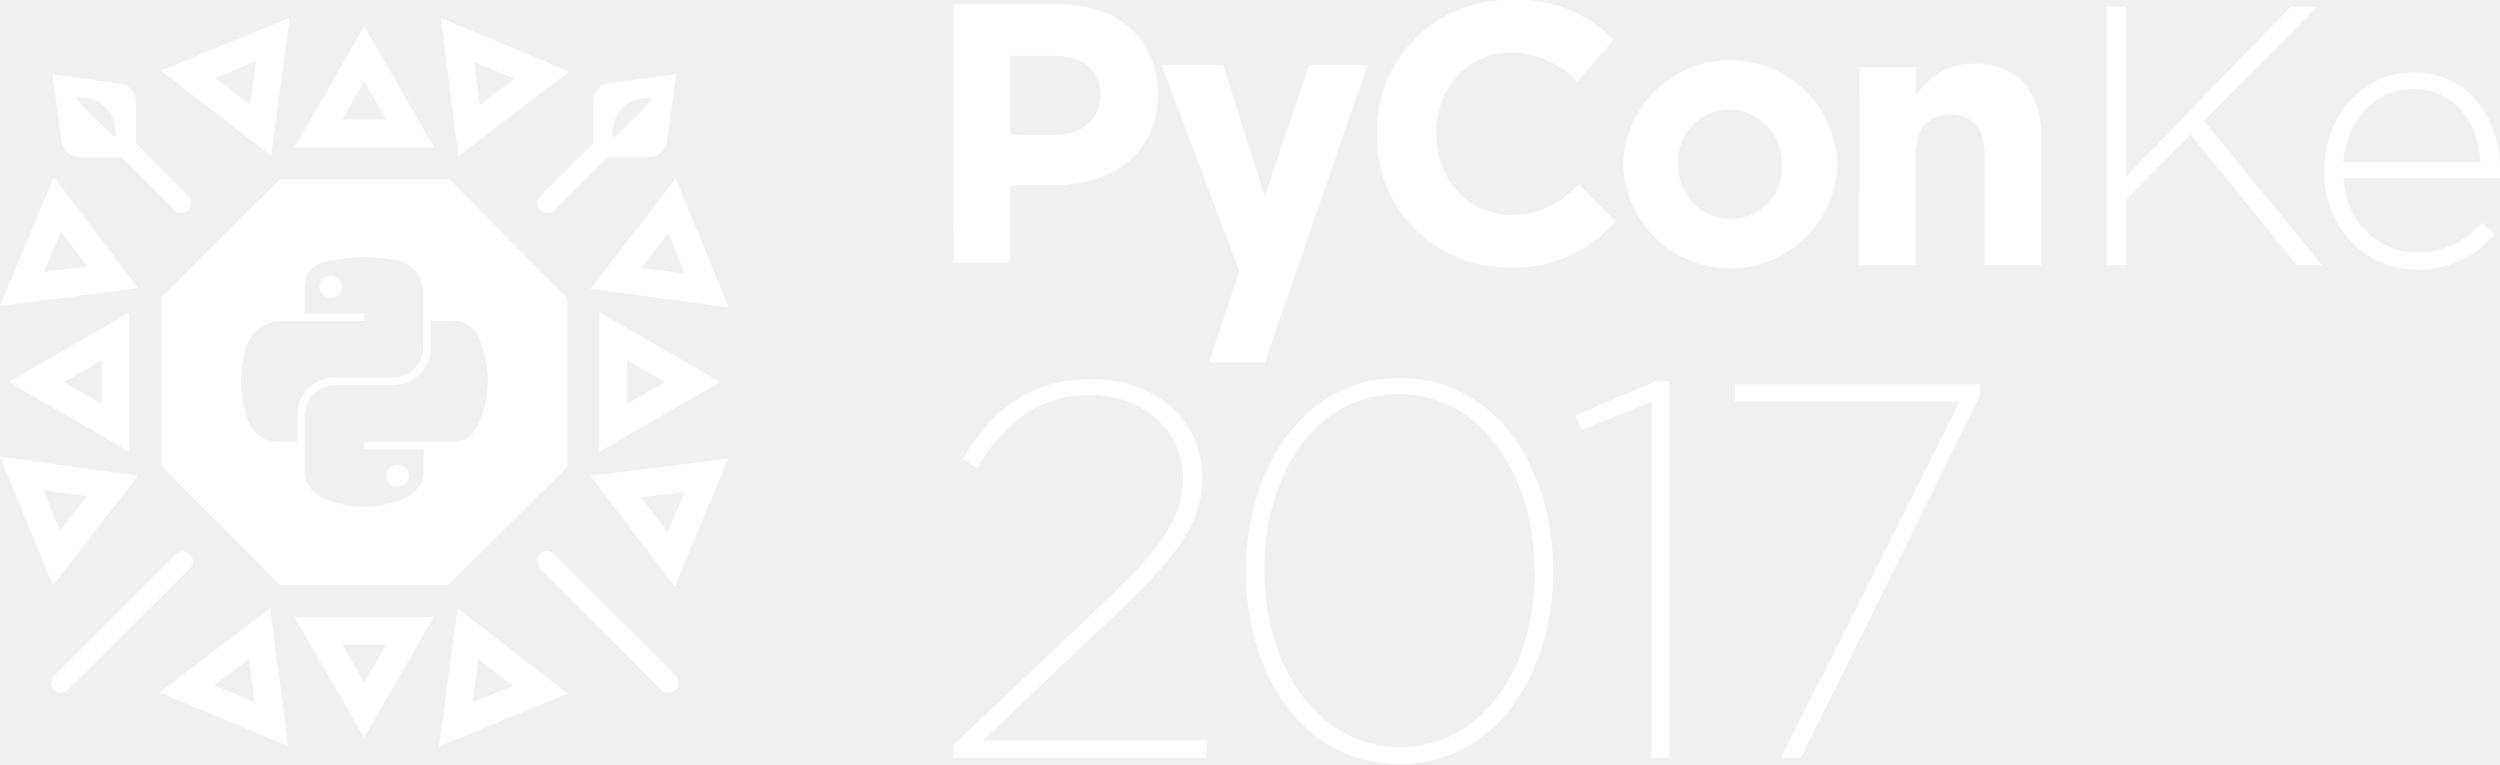
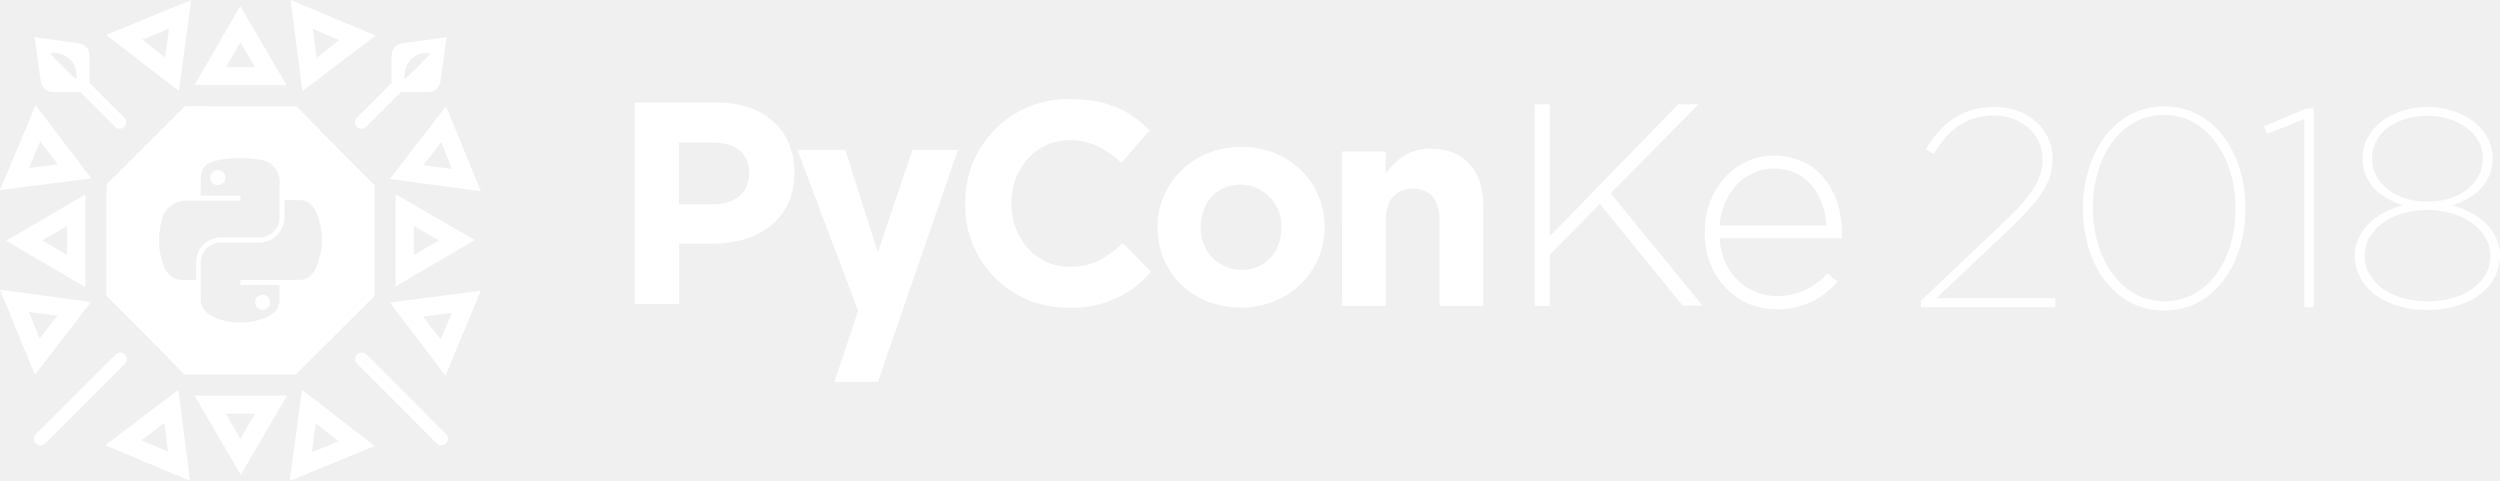
- <svg xmlns="http://www.w3.org/2000/svg" viewBox="0 0 220.71 67.45">
+ <svg xmlns="http://www.w3.org/2000/svg" viewBox="0 0 378.36 72.78">
  <defs>
    <style>.cls-1{fill:#fff;}</style>
  </defs>
  <g id="Layer_2" data-name="Layer 2">
-     <g id="Layer_2-2" data-name="Layer 2">
+     <g id="Layer_1-2" data-name="Layer 1">
      <g id="_Group_" data-name="&lt;Group&gt;">
        <g id="_Group_2" data-name="&lt;Group&gt;">
          <g id="_Group_3" data-name="&lt;Group&gt;">
            <g id="_Group_4" data-name="&lt;Group&gt;">
-               <path id="_Compound_Path_" data-name="&lt;Compound Path&gt;" class="cls-1" d="M84.15.39h9.32c5.44,0,8.74,3.23,8.74,7.89v.07c0,5.28-4.11,8-9.23,8H89.17v6.85h-5Zm9,11.51c2.51,0,4-1.5,4-3.46V8.38c0-2.25-1.56-3.46-4.07-3.46H89.17v7Z" />
-               <path id="_Compound_Path_2" data-name="&lt;Compound Path&gt;" class="cls-1" d="M121.55,11.87V11.8A11.6,11.6,0,0,1,133.45,0a11.77,11.77,0,0,1,9,3.52L139.25,7.2a8.42,8.42,0,0,0-5.84-2.58c-3.85,0-6.62,3.19-6.62,7.11v.07c0,3.91,2.71,7.17,6.62,7.17,2.61,0,4.21-1,6-2.67l3.19,3.23a11.66,11.66,0,0,1-9.36,4.07A11.52,11.52,0,0,1,121.55,11.87Z" />
-               <path id="_Compound_Path_3" data-name="&lt;Compound Path&gt;" class="cls-1" d="M143.3,14.57v-.06a9.46,9.46,0,0,1,18.91-.07v.07a9.46,9.46,0,0,1-18.91.06Zm14,0v-.06a4.64,4.64,0,0,0-4.6-4.83,4.48,4.48,0,0,0-4.53,4.76v.07a4.64,4.64,0,0,0,4.6,4.82A4.48,4.48,0,0,0,157.31,14.57Z" />
-               <path id="_Compound_Path_4" data-name="&lt;Compound Path&gt;" class="cls-1" d="M164.16,5.93h5V8.41a6.18,6.18,0,0,1,5.12-2.8c3.75,0,5.93,2.48,5.93,6.49V23.41h-5V13.66c0-2.35-1.11-3.55-3-3.55s-3.1,1.21-3.1,3.55v9.75h-5Z" />
-               <g id="_Group_5" data-name="&lt;Group&gt;">
-                 <path id="_Compound_Path_5" data-name="&lt;Compound Path&gt;" class="cls-1" d="M186,.59h1.7v15l14.54-15h2.31l-10,10.07L205,23.41h-2.22l-9.39-11.54-5.67,5.74v5.8H186Z" />
-                 <path id="_Compound_Path_6" data-name="&lt;Compound Path&gt;" class="cls-1" d="M205.2,15.13v-.07c0-4.82,3.39-8.67,7.89-8.67,4.66,0,7.63,3.78,7.63,8.7a4.15,4.15,0,0,1,0,.65H206.89c.29,4.14,3.26,6.55,6.52,6.55a7.47,7.47,0,0,0,5.7-2.61l1.11,1a8.74,8.74,0,0,1-6.88,3.13C209,23.8,205.2,20.31,205.2,15.13ZM219,14.31c-.23-3.36-2.15-6.45-6-6.45-3.29,0-5.84,2.77-6.13,6.45Z" />
-               </g>
-               <polygon id="_Path_" data-name="&lt;Path&gt;" class="cls-1" points="115.58 5.74 111.66 17.34 107.97 5.74 102.55 5.74 109.42 23.95 106.74 32 111.66 32 120.73 5.74 115.58 5.74" />
+               <path id="_Path_" data-name="&lt;Path&gt;" class="cls-1" d="M33,25.75a1.14,1.14,0,1,0,1.11,1.14A1.13,1.13,0,0,0,33,25.75Z" />
+               <path id="_Path_2" data-name="&lt;Path&gt;" class="cls-1" d="M39.72,46.89a1.14,1.14,0,1,0-1.12-1.14A1.13,1.13,0,0,0,39.72,46.89Z" />
+               <path id="_Compound_Path_" data-name="&lt;Compound Path&gt;" class="cls-1" d="M44.84,16.11,28,16.07,16.11,27.94l0,16.82L27.94,56.67l16.82,0L56.67,44.84l0-16.82ZM29.69,42.36H27.64c-1.73,0-2.74-1.26-3.16-3a11.16,11.16,0,0,1,0-6,3.72,3.72,0,0,1,3.72-3h8.18v-.75h-6V27.26c0-1.71.46-2.65,3-3.09a16.71,16.71,0,0,1,2.84-.24,18,18,0,0,1,3.1.24,3.32,3.32,0,0,1,3,3.09v5.66a3,3,0,0,1-3,3H33.4a3.78,3.78,0,0,0-3.71,3.69Zm18.57-3c-.6,1.81-1.24,3-3,3H36.38v.75h5.94v2.27c0,1.72-1.48,2.59-3,3a10,10,0,0,1-5.94,0c-1.57-.46-3-1.41-3-3V39.72a3,3,0,0,1,3-3h5.94a3.82,3.82,0,0,0,3.72-3.77V30.28h2.23c1.73,0,2.55,1.3,3,3A10.16,10.16,0,0,1,48.26,39.34Z" />
            </g>
+             <path id="_Compound_Path_2" data-name="&lt;Compound Path&gt;" class="cls-1" d="M36.39,6.36l2.19,3.8H34.2l2.19-3.8m0-5.49-6.95,12h13.9l-7-12Z" />
+             <path id="_Compound_Path_3" data-name="&lt;Compound Path&gt;" class="cls-1" d="M62.62,34.2l3.8,2.19-3.8,2.19V34.2m-2.75-4.76v13.9l12-7-12-6.95Z" />
+             <path id="_Compound_Path_4" data-name="&lt;Compound Path&gt;" class="cls-1" d="M38.58,62.62l-2.19,3.8-2.19-3.8h4.38m4.76-2.75H29.44l7,12,7-12Z" />
+             <path id="_Compound_Path_5" data-name="&lt;Compound Path&gt;" class="cls-1" d="M10.16,34.2v4.38l-3.8-2.19,3.8-2.19m2.75-4.76-12,7,12,7V29.44Z" />
+             <path id="_Compound_Path_6" data-name="&lt;Compound Path&gt;" class="cls-1" d="M25.58,4.35,25,8.69,21.52,6l4.06-1.66M28.94,0,16.07,5.28l11,8.5L28.94,0Z" />
+             <path id="_Compound_Path_7" data-name="&lt;Compound Path&gt;" class="cls-1" d="M47.36,4.39l4,1.7L47.91,8.75l-.55-4.36M44,0l1.76,13.79L56.85,5.39,44,0Z" />
+             <path id="_Compound_Path_8" data-name="&lt;Compound Path&gt;" class="cls-1" d="M66.77,21.52l1.66,4.06L64.09,25l2.68-3.47m.73-5.45-8.5,11,13.78,1.86L67.5,16.07Z" />
+             <path id="_Compound_Path_9" data-name="&lt;Compound Path&gt;" class="cls-1" d="M68.39,47.36l-1.7,4L64,47.91l4.35-.55M72.76,44,59,45.79l8.42,11.06L72.76,44Z" />
+             <path id="_Compound_Path_10" data-name="&lt;Compound Path&gt;" class="cls-1" d="M47.79,64.09l3.47,2.68L47.2,68.43l.59-4.34M45.71,59,43.84,72.78,56.71,67.5l-11-8.5Z" />
+             <path id="_Compound_Path_11" data-name="&lt;Compound Path&gt;" class="cls-1" d="M24.87,64l.56,4.35-4.05-1.7L24.87,64M27,59,15.93,67.39l12.83,5.37L27,59Z" />
+             <path id="_Compound_Path_12" data-name="&lt;Compound Path&gt;" class="cls-1" d="M4.35,47.2l4.34.59L6,51.26,4.35,47.2M0,43.84,5.28,56.71l8.5-11L0,43.84Z" />
+             <path id="_Compound_Path_13" data-name="&lt;Compound Path&gt;" class="cls-1" d="M6.09,21.38l2.66,3.49-4.36.56,1.7-4.05m-.7-5.45L0,28.76,13.81,27,5.39,15.93Z" />
+           </g>
+           <g id="_Group_5" data-name="&lt;Group&gt;">
            <g id="_Group_6" data-name="&lt;Group&gt;">
-               <path id="_Compound_Path_7" data-name="&lt;Compound Path&gt;" class="cls-1" d="M84.15,65.8,98,52.67c5.23-4.9,6.45-7.67,6.45-10.5,0-4.1-3.53-7.3-8.19-7.3s-7.72,2.59-10,6.45L85,40.52c2.45-4.19,5.89-7.06,11.39-7.06,5.74,0,9.75,3.81,9.75,8.57v.09c0,3.53-1.51,6.31-7.06,11.58L86.74,65.38h19.82v1.51H84.15Z" />
-               <path id="_Compound_Path_8" data-name="&lt;Compound Path&gt;" class="cls-1" d="M110,50.46v-.09c0-9,5.08-17,13.56-17s13.56,7.91,13.56,17v.09c0,9-5.08,17-13.56,17S110,59.54,110,50.46Zm25.47,0v-.09c0-8.1-4.47-15.58-12-15.58s-11.86,7.34-11.86,15.49v.09c0,8.1,4.47,15.58,12,15.58S135.52,58.6,135.52,50.5Z" />
-               <path id="_Compound_Path_9" data-name="&lt;Compound Path&gt;" class="cls-1" d="M145.83,35.44l-6.21,2.5-.52-1.27,7.06-3h1.22V66.89h-1.55Z" />
-               <path id="_Compound_Path_10" data-name="&lt;Compound Path&gt;" class="cls-1" d="M173,35.44H153.17V33.93h21.61V35L159,66.89h-1.74Z" />
+               <path id="_Compound_Path_14" data-name="&lt;Compound Path&gt;" class="cls-1" d="M18.81,17.81l-5.27-5.27V8.38A1.84,1.84,0,0,0,12,6.56L5.24,5.63l.93,6.72A1.83,1.83,0,0,0,8,13.93h4.16l5.27,5.27a1,1,0,0,0,.69.29,1,1,0,0,0,.7-.29A1,1,0,0,0,18.81,17.81Zm-7.23-6.06a.67.67,0,0,0,0,.1l-.11.11s-.26-.22-.63-.57-.85-.81-1.34-1.28c-.27-.28-.53-.54-.77-.8l-.09-.09L8.2,8.77c-.34-.37-.56-.63-.56-.63L7.75,8h.1A1.7,1.7,0,0,1,8.1,8a3.38,3.38,0,0,1,.79.07,3.88,3.88,0,0,1,.9.32,3.87,3.87,0,0,1,.43.27A3,3,0,0,1,10.6,9a2.37,2.37,0,0,1,.33.38,2.72,2.72,0,0,1,.27.42,2.75,2.75,0,0,1,.15.36,3.86,3.86,0,0,1,.17.55,3.38,3.38,0,0,1,.07.79A1.78,1.78,0,0,1,11.58,11.75Z" />
+               <path id="_Compound_Path_15" data-name="&lt;Compound Path&gt;" class="cls-1" d="M54,19.2a1,1,0,0,0,.7.29,1,1,0,0,0,.69-.29l5.27-5.27h4.16a1.85,1.85,0,0,0,1.83-1.58l.93-6.72-6.72.93a1.84,1.84,0,0,0-1.59,1.82v4.16L54,17.81A1,1,0,0,0,54,19.2Zm7.22-7.7a3.38,3.38,0,0,1,.07-.79,3.86,3.86,0,0,1,.17-.55,2.75,2.75,0,0,1,.15-.36,3.74,3.74,0,0,1,.27-.42,3.58,3.58,0,0,1,.71-.71,3.35,3.35,0,0,1,1.33-.59A3.38,3.38,0,0,1,64.68,8a1.7,1.7,0,0,1,.25,0H65l.11.11s-.22.26-.56.63l-.43.45-.09.09c-.24.26-.5.52-.77.8-.48.47-1,.94-1.34,1.28l-.62.57-.12-.11a.67.67,0,0,0,0-.1A1.78,1.78,0,0,1,61.19,11.5Z" />
+             </g>
+             <g id="_Group_7" data-name="&lt;Group&gt;">
+               <path id="_Path_3" data-name="&lt;Path&gt;" class="cls-1" d="M66.81,67.41a1,1,0,0,1-.71-.29L54,55a1,1,0,0,1,1.41-1.41L67.51,65.71a1,1,0,0,1,0,1.41A1,1,0,0,1,66.81,67.41Z" />
+             </g>
+             <g id="_Group_8" data-name="&lt;Group&gt;">
+               <path id="_Path_4" data-name="&lt;Path&gt;" class="cls-1" d="M6.12,67.41a1,1,0,0,1-.7-.29,1,1,0,0,1,0-1.41L17.51,53.63a1,1,0,0,1,1.4,0,1,1,0,0,1,0,1.41L6.83,67.12A1,1,0,0,1,6.12,67.41Z" />
            </g>
          </g>
-           <g id="_Group_7" data-name="&lt;Group&gt;">
-             <g id="_Group_8" data-name="&lt;Group&gt;">
-               <g id="_Group_9" data-name="&lt;Group&gt;">
-                 <ellipse id="_Path_2" data-name="&lt;Path&gt;" class="cls-1" cx="29.19" cy="25.32" rx="0.99" ry="1" />
-                 <ellipse id="_Path_3" data-name="&lt;Path&gt;" class="cls-1" cx="35.1" cy="42" rx="0.99" ry="1" />
-                 <path id="_Compound_Path_11" data-name="&lt;Compound Path&gt;" class="cls-1" d="M39.63,15.8l-14.86,0L14.24,26.26l0,14.86L24.7,51.65l14.86,0L50.09,41.19l0-14.86ZM26.24,39H24.43c-1.53,0-2.42-1.11-2.79-2.66a9.82,9.82,0,0,1,0-5.34,3.28,3.28,0,0,1,3.28-2.66h7.23v-.67H26.89v-2c0-1.52.4-2.34,2.63-2.73A15,15,0,0,1,32,22.71a16.39,16.39,0,0,1,2.74.21,2.93,2.93,0,0,1,2.63,2.73v5a2.65,2.65,0,0,1-2.63,2.67H29.52a3.34,3.34,0,0,0-3.28,3.27Zm16.42-2.66C42.13,37.93,41.56,39,40,39H32.15v.67H37.4v2c0,1.52-1.3,2.29-2.63,2.67a8.79,8.79,0,0,1-5.25,0c-1.39-.41-2.63-1.25-2.63-2.67v-5A2.68,2.68,0,0,1,29.52,34h5.25a3.37,3.37,0,0,0,3.28-3.33V28.33h2c1.53,0,2.25,1.14,2.63,2.66A9,9,0,0,1,42.66,36.33Z" />
-               </g>
-               <path id="_Compound_Path_12" data-name="&lt;Compound Path&gt;" class="cls-1" d="M32.16,7.19l1.94,3.36H30.22l1.94-3.36m0-4.86L26,13H38.31L32.16,2.33Z" />
-               <path id="_Compound_Path_13" data-name="&lt;Compound Path&gt;" class="cls-1" d="M55.35,31.79l3.36,1.94-3.36,1.94V31.79m-2.43-4.21V39.87l10.64-6.14L52.92,27.58Z" />
-               <path id="_Compound_Path_14" data-name="&lt;Compound Path&gt;" class="cls-1" d="M34.1,56.91l-1.94,3.36-1.94-3.36H34.1m4.21-2.43H26l6.14,10.64,6.14-10.64Z" />
-               <path id="_Compound_Path_15" data-name="&lt;Compound Path&gt;" class="cls-1" d="M9,31.79v3.88L5.62,33.73,9,31.79m2.43-4.21L.77,33.73l10.64,6.14V27.58Z" />
-               <path id="_Compound_Path_16" data-name="&lt;Compound Path&gt;" class="cls-1" d="M22.61,5.41l-.52,3.84L19,6.88l3.59-1.47m3-3.84L14.21,6.23l9.72,7.51L25.58,1.56Z" />
-               <path id="_Compound_Path_17" data-name="&lt;Compound Path&gt;" class="cls-1" d="M41.85,5.45l3.58,1.5L42.35,9.29l-.49-3.85M38.91,1.58l1.56,12.19,9.77-7.45L38.91,1.58Z" />
-               <path id="_Compound_Path_18" data-name="&lt;Compound Path&gt;" class="cls-1" d="M59,20.58l1.47,3.59-3.84-.52L59,20.58m.65-4.81-7.51,9.72,12.18,1.65L59.66,15.77Z" />
-               <path id="_Compound_Path_19" data-name="&lt;Compound Path&gt;" class="cls-1" d="M60.44,43.42,58.95,47,56.6,43.91l3.85-.49m3.86-2.94L52.12,42l7.45,9.77,4.74-11.34Z" />
-               <path id="_Compound_Path_20" data-name="&lt;Compound Path&gt;" class="cls-1" d="M42.24,58.2l3.07,2.37L41.72,62l.52-3.84M40.4,53.71,38.75,65.89l11.37-4.66L40.4,53.71Z" />
-               <path id="_Compound_Path_21" data-name="&lt;Compound Path&gt;" class="cls-1" d="M22,58.16,22.47,62l-3.58-1.5L22,58.16m1.87-4.48-9.77,7.45,11.34,4.74L23.85,53.68Z" />
-               <path id="_Compound_Path_22" data-name="&lt;Compound Path&gt;" class="cls-1" d="M3.84,43.28l3.84.52L5.31,46.87,3.84,43.28M0,40.31,4.66,51.68,12.18,42,0,40.31Z" />
-               <path id="_Compound_Path_23" data-name="&lt;Compound Path&gt;" class="cls-1" d="M5.38,20.46l2.35,3.08L3.88,24l1.5-3.58m-.62-4.82L0,27l12.19-1.56L4.76,15.64Z" />
+         </g>
+         <g id="_Group_9" data-name="&lt;Group&gt;">
+           <g id="_Group_10" data-name="&lt;Group&gt;">
+             <path id="_Compound_Path_16" data-name="&lt;Compound Path&gt;" class="cls-1" d="M96.07,15.52h12.47c7.28,0,11.69,4.31,11.69,10.55v.09c0,7.06-5.5,10.72-12.34,10.72h-5.1V46H96.07Zm12,15.39c3.35,0,5.32-2,5.32-4.62V26.2c0-3-2.1-4.62-5.45-4.62h-5.19v9.33Z" />
+             <path id="_Compound_Path_17" data-name="&lt;Compound Path&gt;" class="cls-1" d="M146.09,30.86v-.08A15.51,15.51,0,0,1,162,15c5.76,0,9.2,1.92,12,4.71l-4.27,4.93c-2.36-2.14-4.76-3.44-7.81-3.44-5.14,0-8.85,4.27-8.85,9.5v.09c0,5.23,3.62,9.59,8.85,9.59,3.49,0,5.62-1.4,8-3.58l4.28,4.32a15.6,15.6,0,0,1-12.52,5.45A15.4,15.4,0,0,1,146.09,30.86Z" />
+             <path id="_Compound_Path_18" data-name="&lt;Compound Path&gt;" class="cls-1" d="M175.18,34.48V34.4c0-6.72,5.4-12.17,12.68-12.17s12.61,5.36,12.61,12.08v.09c0,6.71-5.41,12.16-12.69,12.16S175.18,41.2,175.18,34.48Zm18.75,0V34.4a6.22,6.22,0,0,0-6.15-6.46c-3.8,0-6.06,2.92-6.06,6.37v.09a6.2,6.2,0,0,0,6.14,6.45C191.66,40.85,193.93,37.93,193.93,34.48Z" />
+             <path id="_Compound_Path_19" data-name="&lt;Compound Path&gt;" class="cls-1" d="M203.09,22.93h6.62v3.31c1.53-2,3.49-3.75,6.85-3.75,5,0,7.93,3.32,7.93,8.68V46.3h-6.62v-13c0-3.14-1.49-4.75-4-4.75s-4.14,1.61-4.14,4.75v13h-6.62Z" />
+             <g id="_Group_11" data-name="&lt;Group&gt;">
+               <path id="_Compound_Path_20" data-name="&lt;Compound Path&gt;" class="cls-1" d="M232.28,15.78h2.27v20l19.44-20h3.1L243.75,29.25l13.91,17h-3L242.13,30.86l-7.58,7.68V46.3h-2.27Z" />
+               <path id="_Compound_Path_21" data-name="&lt;Compound Path&gt;" class="cls-1" d="M258,35.22v-.08c0-6.46,4.53-11.6,10.55-11.6,6.23,0,10.2,5.06,10.2,11.64a6.05,6.05,0,0,1,0,.87H260.23c.39,5.54,4.36,8.77,8.72,8.77a10,10,0,0,0,7.63-3.49l1.49,1.31a11.7,11.7,0,0,1-9.2,4.18C263,46.82,258,42.16,258,35.22Zm18.44-1.09c-.31-4.49-2.88-8.63-8-8.63-4.4,0-7.81,3.71-8.2,8.63Z" />
            </g>
-             <g id="_Group_10" data-name="&lt;Group&gt;">
-               <g id="_Group_11" data-name="&lt;Group&gt;">
-                 <path id="_Compound_Path_24" data-name="&lt;Compound Path&gt;" class="cls-1" d="M16.62,17.3,12,12.65V9a1.62,1.62,0,0,0-1.4-1.61L4.63,6.54l.82,5.94a1.63,1.63,0,0,0,1.61,1.4h3.68l4.66,4.66a.87.87,0,1,0,1.23-1.23ZM10.23,12V12l-.1.1-.55-.5c-.33-.3-.76-.72-1.18-1.14l-.69-.71-.07-.07-.38-.4-.5-.56.1-.1h.31a3.25,3.25,0,0,1,.7.07,3,3,0,0,1,.8.28A2.73,2.73,0,0,1,9,9.22a3.26,3.26,0,0,1,.34.29,3.78,3.78,0,0,1,.29.34,2.74,2.74,0,0,1,.24.38,2.58,2.58,0,0,1,.14.31,2.8,2.8,0,0,1,.14.48,3.25,3.25,0,0,1,.07.7A1.66,1.66,0,0,1,10.23,12Z" />
-                 <path id="_Compound_Path_25" data-name="&lt;Compound Path&gt;" class="cls-1" d="M47.7,18.53a.86.86,0,0,0,1.23,0l4.66-4.66h3.68a1.63,1.63,0,0,0,1.61-1.4l.82-5.94-5.94.82A1.62,1.62,0,0,0,52.36,9v3.68L47.7,17.3A.87.87,0,0,0,47.7,18.53Zm6.38-6.81a3.25,3.25,0,0,1,.07-.7,2.8,2.8,0,0,1,.14-.48,2.58,2.58,0,0,1,.14-.31,2.74,2.74,0,0,1,.24-.38A3.78,3.78,0,0,1,55,9.51a3.26,3.26,0,0,1,.34-.29A2.73,2.73,0,0,1,55.67,9a3,3,0,0,1,.8-.28,3.25,3.25,0,0,1,.7-.07h.31l.1.1-.5.56-.38.4-.07.07-.69.71c-.43.42-.85.83-1.18,1.14l-.55.5-.1-.1V12A1.66,1.66,0,0,1,54.08,11.72Z" />
-               </g>
-               <g id="_Group_12" data-name="&lt;Group&gt;">
-                 <path id="_Path_4" data-name="&lt;Path&gt;" class="cls-1" d="M59,61.15a.88.88,0,0,1-.62-.26L47.74,50.21A.88.88,0,1,1,49,49L59.67,59.64a.88.88,0,0,1-.62,1.5Z" />
-               </g>
-               <g id="_Group_13" data-name="&lt;Group&gt;">
-                 <path id="_Path_5" data-name="&lt;Path&gt;" class="cls-1" d="M5.41,61.15a.88.88,0,0,1-.62-1.5L15.47,49a.88.88,0,1,1,1.24,1.24L6,60.89A.88.88,0,0,1,5.41,61.15Z" />
-               </g>
-             </g>
+             <polygon id="_Path_5" data-name="&lt;Path&gt;" class="cls-1" points="138.1 22.67 132.86 38.19 127.92 22.67 120.67 22.67 129.87 47.03 126.29 57.79 132.86 57.79 144.99 22.67 138.1 22.67" />
+           </g>
+           <g id="_Group_12" data-name="&lt;Group&gt;">
+             <path id="_Compound_Path_22" data-name="&lt;Compound Path&gt;" class="cls-1" d="M290.72,45.51,303.3,33.6c4.74-4.43,5.85-7,5.85-9.51,0-3.71-3.2-6.62-7.42-6.62s-7,2.35-9.09,5.85l-1.16-.73c2.22-3.79,5.34-6.4,10.33-6.4,5.21,0,8.83,3.46,8.83,7.77v.09c0,3.2-1.36,5.71-6.4,10.49L293.06,45.13h18v1.36H290.72Z" />
+             <path id="_Compound_Path_23" data-name="&lt;Compound Path&gt;" class="cls-1" d="M315.25,31.6v-.09c0-8.15,4.61-15.4,12.29-15.4s12.29,7.17,12.29,15.4v.09c0,8.15-4.61,15.4-12.29,15.4S315.25,39.83,315.25,31.6Zm23.09,0v-.08c0-7.34-4.06-14.13-10.84-14.13s-10.76,6.66-10.76,14v.09c0,7.34,4.06,14.12,10.84,14.12S338.34,39,338.34,31.64Z" />
+             <path id="_Compound_Path_24" data-name="&lt;Compound Path&gt;" class="cls-1" d="M348.75,18l-5.64,2.26-.46-1.15,6.4-2.69h1.11V46.49h-1.41Z" />
+             <path id="_Compound_Path_25" data-name="&lt;Compound Path&gt;" class="cls-1" d="M356.39,38.72v-.08c0-3.71,3.2-6.57,7.33-7.55-3.54-1.11-6.18-3.5-6.18-7.09v-.08c0-4.48,4.48-7.73,9.85-7.73s9.86,3.25,9.86,7.73V24c0,3.59-2.64,6-6.19,7.09,4.14,1,7.3,3.88,7.3,7.55v.08c0,4.57-4.35,8.2-11,8.2S356.39,43.29,356.39,38.72Zm20.52.09v-.09c0-4-4.31-6.95-9.56-6.95s-9.47,2.86-9.47,6.91v.09c0,3.67,3.63,6.83,9.51,6.83S376.91,42.48,376.91,38.81ZM375.76,24v-.08c0-3.67-3.71-6.4-8.41-6.4S359,20.21,359,23.87V24c0,3.93,3.84,6.53,8.4,6.53S375.76,27.93,375.76,24Z" />
          </g>
        </g>
      </g>
    </g>
  </g>
</svg>
